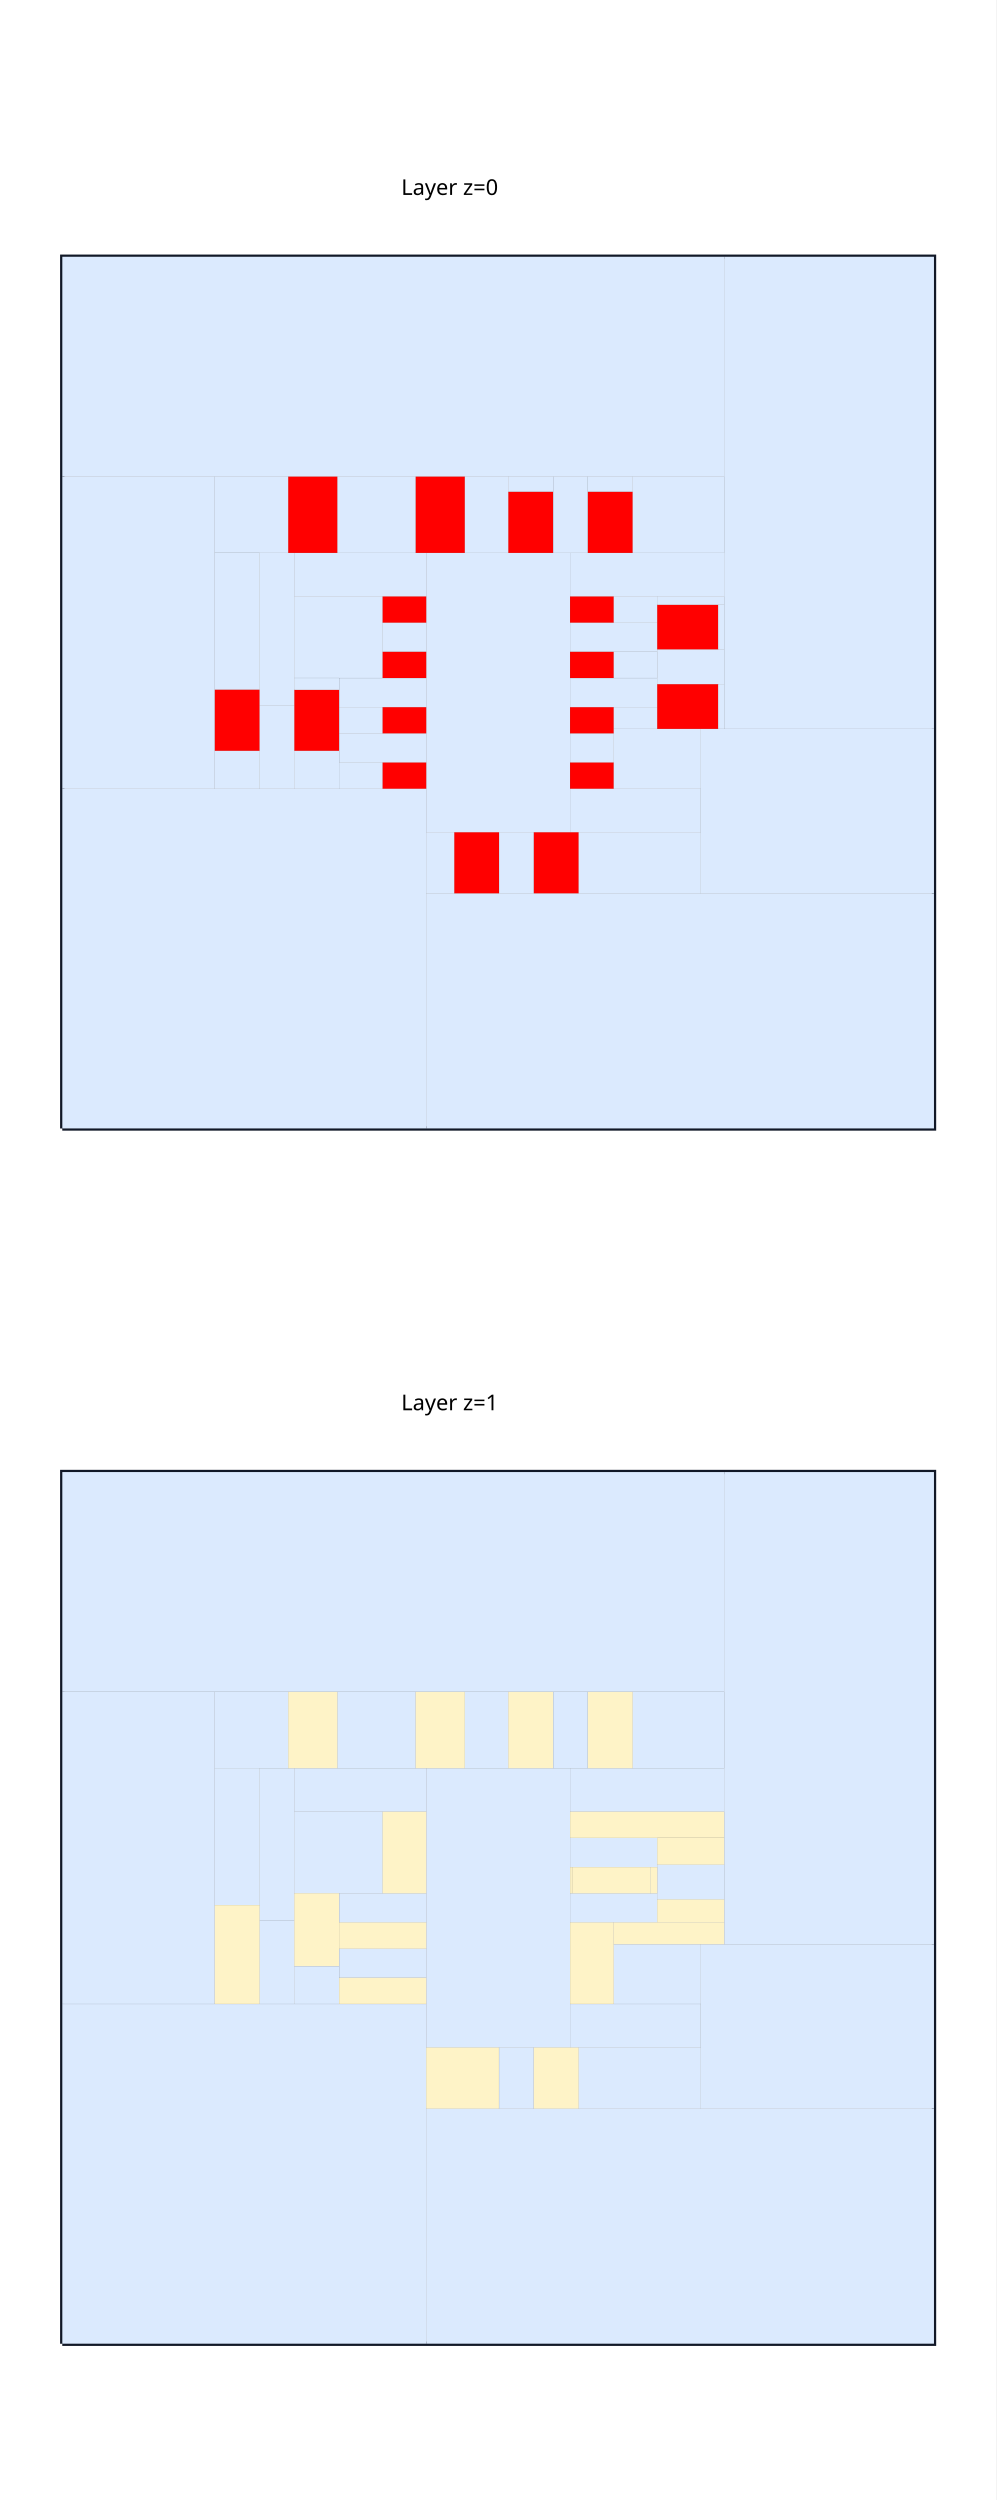
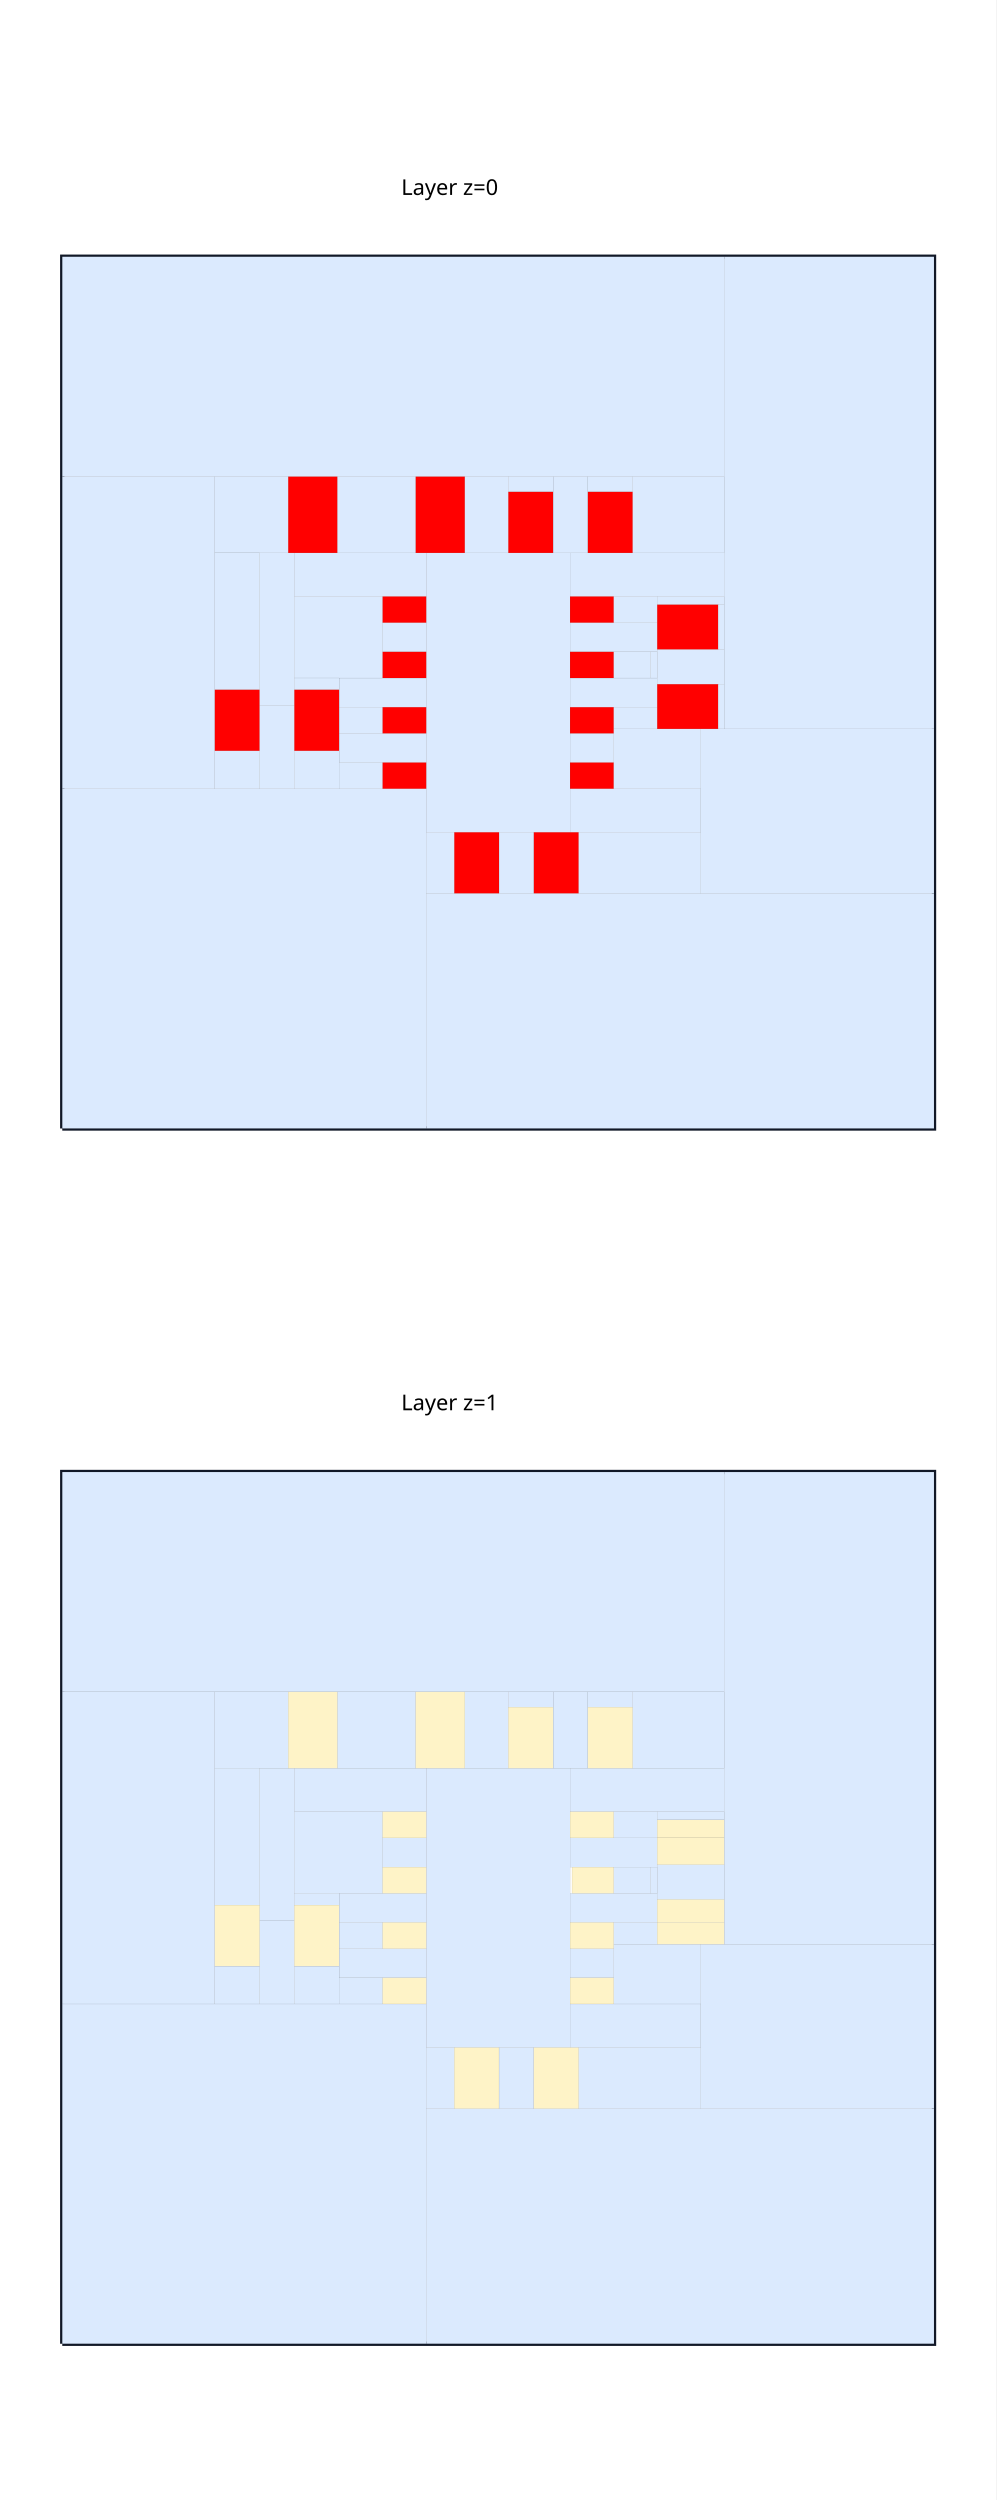
<svg xmlns="http://www.w3.org/2000/svg" width="640" height="1606" viewBox="0 0 640 1606">
  <rect width="100%" height="100%" fill="white" />
  <g>
    <polyline data-points="-10,-10 10,-10 10,10 -10,10 -10,-10" data-type="line" data-label="bounds" points="40,724.931 600,724.931 600,164.931 40,164.931 40,724.931" fill="none" stroke="#111827" stroke-width="2.8" />
  </g>
  <g>
    <polyline data-points="-10,-37.881770833333334 10,-37.881770833333334 10,-17.881770833333334 -10,-17.881770833333334 -10,-37.881770833333334" data-type="line" data-label="bounds" points="40,1505.621 600,1505.621 600,945.621 40,945.621 40,1505.621" fill="none" stroke="#111827" stroke-width="2.8" />
  </g>
  <g>
    <rect data-type="rect" data-label="node" data-x="0" data-y="0" x="273.8" y="355.191" width="92.4" height="179.48" fill="#dbeafe" stroke="black" stroke-width="0.036" />
  </g>
  <g>
    <rect data-type="rect" data-label="node" data-x="-5.825" data-y="-6.1025" x="40" y="506.671" width="233.8" height="218.26" fill="#dbeafe" stroke="black" stroke-width="0.036" />
  </g>
  <g>
    <rect data-type="rect" data-label="node" data-x="-2.65" data-y="0" x="217.8" y="435.551" width="56" height="18.76" fill="#dbeafe" stroke="black" stroke-width="0.036" />
  </g>
  <g>
    <rect data-type="rect" data-label="node" data-x="-3.1624999999999996" data-y="2.705" x="189.1" y="355.191" width="84.7" height="28" fill="#dbeafe" stroke="black" stroke-width="0.036" />
  </g>
  <g>
    <rect data-type="rect" data-label="node" data-x="3.1500000000000004" data-y="-2.705" x="366.2" y="506.671" width="84" height="28" fill="#dbeafe" stroke="black" stroke-width="0.036" />
  </g>
  <g>
    <rect data-type="rect" data-label="node" data-x="2.65" data-y="0" x="366.2" y="435.551" width="56" height="18.76" fill="#dbeafe" stroke="black" stroke-width="0.036" />
  </g>
  <g>
    <rect data-type="rect" data-label="node" data-x="3.4174999999999995" data-y="2.705" x="366.2" y="355.191" width="98.98" height="28" fill="#dbeafe" stroke="black" stroke-width="0.036" />
  </g>
  <g>
    <rect data-type="rect" data-label="node" data-x="-5.074999999999999" data-y="1.4525000000000001" x="166.7" y="355.191" width="22.4" height="98.14" fill="#dbeafe" stroke="black" stroke-width="0.036" />
  </g>
  <g>
    <rect data-type="rect" data-label="node" data-x="-2.4075000000000006" data-y="7.4775" x="40" y="164.931" width="425.18" height="141.26" fill="#dbeafe" stroke="black" stroke-width="0.036" />
  </g>
  <g>
    <rect data-type="rect" data-label="node" data-x="4.175" data-y="-7.3025" x="273.8" y="573.871" width="326.2" height="151.06" fill="#dbeafe" stroke="black" stroke-width="0.036" />
  </g>
  <g>
    <rect data-type="rect" data-label="node" data-x="7.324999999999999" data-y="-2.7187499999999996" x="450.2" y="468.241" width="149.8" height="105.63" fill="#dbeafe" stroke="black" stroke-width="0.036" />
  </g>
  <g>
    <rect data-type="rect" data-label="node" data-x="-8.25" data-y="1.3749999999999996" x="40" y="306.191" width="98" height="200.48" fill="#dbeafe" stroke="black" stroke-width="0.036" />
  </g>
  <g>
    <rect data-type="rect" data-label="node" data-x="7.592499999999999" data-y="4.58375" x="465.18" y="164.931" width="134.82" height="303.31" fill="#dbeafe" stroke="black" stroke-width="0.036" />
  </g>
  <g>
    <rect data-type="rect" data-label="node" data-x="-5.074999999999999" data-y="-1.2525000000000002" x="166.7" y="453.331" width="22.4" height="53.34" fill="#dbeafe" stroke="black" stroke-width="0.036" />
  </g>
  <g>
    <rect data-type="rect" data-label="node" data-x="-3.6624999999999996" data-y="1.27" x="189.1" y="383.191" width="56.7" height="52.36" fill="#dbeafe" stroke="black" stroke-width="0.036" />
  </g>
  <g>
    <rect data-type="rect" data-label="node" data-x="3.6500000000000004" data-y="-1.5187500000000003" x="394.2" y="468.241" width="56" height="38.43" fill="#dbeafe" stroke="black" stroke-width="0.036" />
  </g>
  <g>
    <rect data-type="rect" data-label="node" data-x="-2.65" data-y="-1.27" x="217.8" y="471.111" width="56" height="18.76" fill="#dbeafe" stroke="black" stroke-width="0.036" />
  </g>
  <g>
    <rect data-type="rect" data-label="node" data-x="2.65" data-y="1.27" x="366.2" y="399.991" width="56" height="18.76" fill="#dbeafe" stroke="black" stroke-width="0.036" />
  </g>
  <g>
    <rect data-type="rect" data-label="node" data-x="-5.657701" data-y="4.08" x="138" y="306.191" width="47.169" height="49" fill="#dbeafe" stroke="black" stroke-width="0.036" />
  </g>
  <g>
    <rect data-type="rect" data-label="node" data-x="-2.790402" data-y="4.08" x="216.669" y="306.191" width="50.4" height="49" fill="#dbeafe" stroke="black" stroke-width="0.036" />
  </g>
  <g>
    <rect data-type="rect" data-label="node" data-x="-0.2654019999999999" data-y="4.08" x="298.569" y="306.191" width="28" height="49" fill="#dbeafe" stroke="black" stroke-width="0.036" />
  </g>
  <g>
    <rect data-type="rect" data-label="node" data-x="3.247478" data-y="-3.9049999999999994" x="371.659" y="534.671" width="78.541" height="39.2" fill="#dbeafe" stroke="black" stroke-width="0.036" />
  </g>
  <g>
    <rect data-type="rect" data-label="node" data-x="4.134798999999999" data-y="4.08" x="406.369" y="306.191" width="58.811" height="49" fill="#dbeafe" stroke="black" stroke-width="0.036" />
  </g>
  <g>
    <rect data-type="rect" data-label="node" data-x="-5.9875" data-y="1.6349999999999998" x="138" y="355.191" width="28.7" height="87.92" fill="#dbeafe" stroke="black" stroke-width="0.036" />
  </g>
  <g>
    <rect data-type="rect" data-label="node" data-x="4.4174999999999995" data-y="0.5925" x="422.2" y="417.141" width="42.98" height="22.4" fill="#dbeafe" stroke="black" stroke-width="0.036" />
  </g>
  <g>
    <rect data-type="rect" data-label="node" data-x="1.659598" data-y="4.08" x="355.269" y="306.191" width="22.4" height="49" fill="#dbeafe" stroke="black" stroke-width="0.036" />
  </g>
  <g>
    <rect data-type="rect" data-label="node" data-x="0.41995599999999994" data-y="-3.9049999999999994" x="320.559" y="534.671" width="22.4" height="39.2" fill="#dbeafe" stroke="black" stroke-width="0.036" />
  </g>
  <g>
    <rect data-type="rect" data-label="node" data-x="-4.1625" data-y="-1.77" x="189.1" y="482.311" width="28.7" height="24.36" fill="#dbeafe" stroke="black" stroke-width="0.036" />
  </g>
  <g>
+     <rect data-type="rect" data-label="node" data-x="-1.3275219999999999" data-y="-3.9049999999999994" x="273.8" y="534.671" width="18.059" height="39.2" fill="#dbeafe" stroke="black" stroke-width="0.036" />
+   </g>
+   <g>
    <rect data-type="rect" data-label="node" data-x="-5.9875" data-y="-1.77" x="138" y="482.311" width="28.7" height="24.36" fill="#dbeafe" stroke="black" stroke-width="0.036" />
  </g>
  <g>
+     <rect data-type="rect" data-label="node" data-x="3.1499999999999995" data-y="1.905" x="394.2" y="383.191" width="28" height="16.8" fill="#dbeafe" stroke="black" stroke-width="0.036" />
+   </g>
+   <g>
+     <rect data-type="rect" data-label="node" data-x="4.417499999999999" data-y="2.11125" x="422.2" y="383.191" width="42.98" height="5.25" fill="#dbeafe" stroke="black" stroke-width="0.036" />
+   </g>
+   <g>
+     <rect data-type="rect" data-label="node" data-x="-2.15" data-y="1.27" x="245.8" y="399.991" width="28" height="18.76" fill="#dbeafe" stroke="black" stroke-width="0.036" />
+   </g>
+   <g>
+     <rect data-type="rect" data-label="node" data-x="2.15" data-y="-1.27" x="366.2" y="471.111" width="28" height="18.76" fill="#dbeafe" stroke="black" stroke-width="0.036" />
+   </g>
+   <g>
+     <rect data-type="rect" data-label="node" data-x="0.747098" data-y="4.779999999999999" x="326.569" y="306.191" width="28.7" height="9.8" fill="#dbeafe" stroke="black" stroke-width="0.036" />
+   </g>
+   <g>
+     <rect data-type="rect" data-label="node" data-x="2.5720979999999996" data-y="4.779999999999999" x="377.669" y="306.191" width="28.7" height="9.8" fill="#dbeafe" stroke="black" stroke-width="0.036" />
+   </g>
+   <g>
+     <rect data-type="rect" data-label="node" data-x="-4.1625" data-y="0.19999999999999973" x="189.1" y="435.551" width="28.7" height="7.56" fill="#dbeafe" stroke="black" stroke-width="0.036" />
+   </g>
+   <g>
+     <rect data-type="rect" data-label="node" data-x="3.1499999999999995" data-y="-0.58375" x="394.2" y="454.311" width="28" height="13.93" fill="#dbeafe" stroke="black" stroke-width="0.036" />
+   </g>
+   <g>
    <rect data-type="rect" data-label="node" data-x="-3.15" data-y="-1.905" x="217.8" y="489.871" width="28" height="16.8" fill="#dbeafe" stroke="black" stroke-width="0.036" />
  </g>
  <g>
    <rect data-type="rect" data-label="node" data-x="-3.15" data-y="-0.635" x="217.8" y="454.311" width="28" height="16.8" fill="#dbeafe" stroke="black" stroke-width="0.036" />
  </g>
  <g>
-     <rect data-type="rect" data-label="node" data-x="-2.15" data-y="1.27" x="245.8" y="399.991" width="28" height="18.76" fill="#dbeafe" stroke="black" stroke-width="0.036" />
-   </g>
-   <g>
-     <rect data-type="rect" data-label="node" data-x="-1.3275219999999999" data-y="-3.9049999999999994" x="273.8" y="534.671" width="18.059" height="39.2" fill="#dbeafe" stroke="black" stroke-width="0.036" />
-   </g>
-   <g>
-     <rect data-type="rect" data-label="node" data-x="0.747098" data-y="4.779999999999999" x="326.569" y="306.191" width="28.7" height="9.8" fill="#dbeafe" stroke="black" stroke-width="0.036" />
-   </g>
-   <g>
-     <rect data-type="rect" data-label="node" data-x="2.15" data-y="-1.27" x="366.2" y="471.111" width="28" height="18.76" fill="#dbeafe" stroke="black" stroke-width="0.036" />
-   </g>
-   <g>
-     <rect data-type="rect" data-label="node" data-x="2.5720979999999996" data-y="4.779999999999999" x="377.669" y="306.191" width="28.7" height="9.8" fill="#dbeafe" stroke="black" stroke-width="0.036" />
-   </g>
-   <g>
-     <rect data-type="rect" data-label="node" data-x="3.15" data-y="0.635" x="394.2" y="418.751" width="28" height="16.8" fill="#dbeafe" stroke="black" stroke-width="0.036" />
-   </g>
-   <g>
-     <rect data-type="rect" data-label="node" data-x="3.15" data-y="1.905" x="394.2" y="383.191" width="28" height="16.8" fill="#dbeafe" stroke="black" stroke-width="0.036" />
-   </g>
-   <g>
-     <rect data-type="rect" data-label="node" data-x="3.15" data-y="-0.58375" x="394.2" y="454.311" width="28" height="13.93" fill="#dbeafe" stroke="black" stroke-width="0.036" />
+     <rect data-type="rect" data-label="node" data-x="3.0725" data-y="0.635" x="394.2" y="418.751" width="23.66" height="16.8" fill="#dbeafe" stroke="black" stroke-width="0.036" />
+   </g>
+   <g>
+     <rect data-type="rect" data-label="node" data-x="3.5725" data-y="0.635" x="417.86" y="418.751" width="4.34" height="16.8" fill="#dbeafe" stroke="black" stroke-width="0.036" />
  </g>
  <g>
    <rect data-type="rect" data-label="node" data-x="-2.15" data-y="1.905" x="245.8" y="383.191" width="28" height="16.8" fill="red" stroke="black" stroke-width="0.036" />
  </g>
  <g>
    <rect data-type="rect" data-label="node" data-x="-2.15" data-y="0.635" x="245.8" y="418.751" width="28" height="16.8" fill="red" stroke="black" stroke-width="0.036" />
  </g>
  <g>
    <rect data-type="rect" data-label="node" data-x="-2.15" data-y="-0.635" x="245.8" y="454.311" width="28" height="16.8" fill="red" stroke="black" stroke-width="0.036" />
  </g>
  <g>
    <rect data-type="rect" data-label="node" data-x="-2.15" data-y="-1.905" x="245.8" y="489.871" width="28" height="16.8" fill="red" stroke="black" stroke-width="0.036" />
  </g>
  <g>
    <rect data-type="rect" data-label="node" data-x="2.15" data-y="-1.905" x="366.2" y="489.871" width="28" height="16.8" fill="red" stroke="black" stroke-width="0.036" />
  </g>
  <g>
    <rect data-type="rect" data-label="node" data-x="2.15" data-y="-0.635" x="366.2" y="454.311" width="28" height="16.8" fill="red" stroke="black" stroke-width="0.036" />
  </g>
  <g>
    <rect data-type="rect" data-label="node" data-x="2.15" data-y="0.635" x="366.2" y="418.751" width="28" height="16.8" fill="red" stroke="black" stroke-width="0.036" />
  </g>
  <g>
    <rect data-type="rect" data-label="node" data-x="2.15" data-y="1.905" x="366.2" y="383.191" width="28" height="16.8" fill="red" stroke="black" stroke-width="0.036" />
  </g>
  <g>
    <rect data-type="rect" data-label="node" data-x="0.7470976920476617" data-y="3.9050000000000002" x="326.569" y="315.991" width="28.7" height="39.2" fill="red" stroke="black" stroke-width="0.036" />
  </g>
  <g>
    <rect data-type="rect" data-label="node" data-x="2.572097692047662" data-y="3.9050000000000002" x="377.669" y="315.991" width="28.7" height="39.2" fill="red" stroke="black" stroke-width="0.036" />
  </g>
  <g>
    <rect data-type="rect" data-label="node" data-x="4.35" data-y="1.5050000000000003" x="422.2" y="388.441" width="39.2" height="28.7" fill="red" stroke="black" stroke-width="0.036" />
  </g>
  <g>
    <rect data-type="rect" data-label="node" data-x="4.35" data-y="-0.31999999999999973" x="422.2" y="439.541" width="39.2" height="28.7" fill="red" stroke="black" stroke-width="0.036" />
  </g>
  <g>
    <rect data-type="rect" data-label="node" data-x="-4.252902307952339" data-y="4.08" x="185.169" y="306.191" width="31.5" height="49" fill="red" stroke="black" stroke-width="0.036" />
  </g>
  <g>
    <rect data-type="rect" data-label="node" data-x="-1.327902307952339" data-y="4.08" x="267.069" y="306.191" width="31.5" height="49" fill="red" stroke="black" stroke-width="0.036" />
  </g>
  <g>
    <rect data-type="rect" data-label="node" data-x="1.332455957700033" data-y="-3.9050000000000002" x="342.959" y="534.671" width="28.7" height="39.2" fill="red" stroke="black" stroke-width="0.036" />
  </g>
  <g>
    <rect data-type="rect" data-label="node" data-x="-0.49254404229996696" data-y="-3.9050000000000002" x="291.859" y="534.671" width="28.7" height="39.2" fill="red" stroke="black" stroke-width="0.036" />
  </g>
  <g>
    <rect data-type="rect" data-label="node" data-x="-4.1625000000000005" data-y="-0.6350000000000005" x="189.1" y="443.111" width="28.7" height="39.2" fill="red" stroke="black" stroke-width="0.036" />
  </g>
  <g>
    <rect data-type="rect" data-label="node" data-x="-5.9875" data-y="-0.635" x="138" y="443.111" width="28.7" height="39.2" fill="red" stroke="black" stroke-width="0.036" />
  </g>
  <g>
-     <rect data-type="rect" data-label="node" data-x="-4.1625" data-y="0.19999999999999973" x="189.1" y="435.551" width="28.7" height="7.56" fill="#dbeafe" stroke="black" stroke-width="0.036" />
-   </g>
-   <g>
-     <rect data-type="rect" data-label="node" data-x="4.4174999999999995" data-y="2.11125" x="422.2" y="383.191" width="42.98" height="5.25" fill="#dbeafe" stroke="black" stroke-width="0.036" />
-   </g>
-   <g>
    <rect data-type="rect" data-label="node" data-x="5.117499999999999" data-y="-0.31999999999999973" x="461.4" y="439.541" width="3.78" height="28.7" fill="#dbeafe" stroke="black" stroke-width="0.036" />
  </g>
  <g>
    <rect data-type="rect" data-label="node" data-x="5.1175" data-y="1.505" x="461.4" y="388.441" width="3.78" height="28.7" fill="#dbeafe" stroke="black" stroke-width="0.036" />
  </g>
  <g>
    <rect data-type="rect" data-label="node" data-x="0" data-y="-27.881770833333334" x="273.8" y="1135.881" width="92.4" height="179.48" fill="#dbeafe" stroke="black" stroke-width="0.036" />
  </g>
  <g>
    <rect data-type="rect" data-label="node" data-x="-5.825" data-y="-33.98427083333333" x="40" y="1287.361" width="233.8" height="218.26" fill="#dbeafe" stroke="black" stroke-width="0.036" />
  </g>
  <g>
    <rect data-type="rect" data-label="node" data-x="-2.65" data-y="-27.881770833333334" x="217.8" y="1216.241" width="56" height="18.76" fill="#dbeafe" stroke="black" stroke-width="0.036" />
  </g>
  <g>
    <rect data-type="rect" data-label="node" data-x="-3.1624999999999996" data-y="-25.176770833333336" x="189.1" y="1135.881" width="84.7" height="28" fill="#dbeafe" stroke="black" stroke-width="0.036" />
  </g>
  <g>
    <rect data-type="rect" data-label="node" data-x="3.1500000000000004" data-y="-30.586770833333333" x="366.2" y="1287.361" width="84" height="28" fill="#dbeafe" stroke="black" stroke-width="0.036" />
  </g>
  <g>
    <rect data-type="rect" data-label="node" data-x="2.65" data-y="-27.881770833333334" x="366.2" y="1216.241" width="56" height="18.76" fill="#dbeafe" stroke="black" stroke-width="0.036" />
  </g>
  <g>
    <rect data-type="rect" data-label="node" data-x="3.4174999999999995" data-y="-25.176770833333336" x="366.2" y="1135.881" width="98.98" height="28" fill="#dbeafe" stroke="black" stroke-width="0.036" />
  </g>
  <g>
    <rect data-type="rect" data-label="node" data-x="-5.074999999999999" data-y="-26.429270833333334" x="166.7" y="1135.881" width="22.4" height="98.14" fill="#dbeafe" stroke="black" stroke-width="0.036" />
  </g>
  <g>
    <rect data-type="rect" data-label="node" data-x="-2.4075000000000006" data-y="-20.404270833333335" x="40" y="945.621" width="425.18" height="141.26" fill="#dbeafe" stroke="black" stroke-width="0.036" />
  </g>
  <g>
    <rect data-type="rect" data-label="node" data-x="4.175" data-y="-35.184270833333336" x="273.8" y="1354.561" width="326.2" height="151.06" fill="#dbeafe" stroke="black" stroke-width="0.036" />
  </g>
  <g>
    <rect data-type="rect" data-label="node" data-x="7.324999999999999" data-y="-30.600520833333334" x="450.2" y="1248.931" width="149.8" height="105.63" fill="#dbeafe" stroke="black" stroke-width="0.036" />
  </g>
  <g>
    <rect data-type="rect" data-label="node" data-x="-8.25" data-y="-26.506770833333334" x="40" y="1086.881" width="98" height="200.48" fill="#dbeafe" stroke="black" stroke-width="0.036" />
  </g>
  <g>
    <rect data-type="rect" data-label="node" data-x="7.592499999999999" data-y="-23.298020833333332" x="465.18" y="945.621" width="134.82" height="303.31" fill="#dbeafe" stroke="black" stroke-width="0.036" />
  </g>
  <g>
    <rect data-type="rect" data-label="node" data-x="-5.074999999999999" data-y="-29.134270833333336" x="166.7" y="1234.021" width="22.4" height="53.34" fill="#dbeafe" stroke="black" stroke-width="0.036" />
  </g>
  <g>
    <rect data-type="rect" data-label="node" data-x="-3.6624999999999996" data-y="-26.611770833333335" x="189.1" y="1163.881" width="56.7" height="52.36" fill="#dbeafe" stroke="black" stroke-width="0.036" />
  </g>
  <g>
    <rect data-type="rect" data-label="node" data-x="3.6500000000000004" data-y="-29.400520833333335" x="394.2" y="1248.931" width="56" height="38.43" fill="#dbeafe" stroke="black" stroke-width="0.036" />
  </g>
  <g>
    <rect data-type="rect" data-label="node" data-x="-2.65" data-y="-29.151770833333334" x="217.8" y="1251.801" width="56" height="18.76" fill="#dbeafe" stroke="black" stroke-width="0.036" />
  </g>
  <g>
    <rect data-type="rect" data-label="node" data-x="2.65" data-y="-26.611770833333335" x="366.2" y="1180.681" width="56" height="18.76" fill="#dbeafe" stroke="black" stroke-width="0.036" />
  </g>
  <g>
    <rect data-type="rect" data-label="node" data-x="-5.657701" data-y="-23.801770833333336" x="138" y="1086.881" width="47.169" height="49" fill="#dbeafe" stroke="black" stroke-width="0.036" />
  </g>
  <g>
    <rect data-type="rect" data-label="node" data-x="-2.790402" data-y="-23.801770833333336" x="216.669" y="1086.881" width="50.4" height="49" fill="#dbeafe" stroke="black" stroke-width="0.036" />
  </g>
  <g>
    <rect data-type="rect" data-label="node" data-x="-0.2654019999999999" data-y="-23.801770833333336" x="298.569" y="1086.881" width="28" height="49" fill="#dbeafe" stroke="black" stroke-width="0.036" />
  </g>
  <g>
    <rect data-type="rect" data-label="node" data-x="3.247478" data-y="-31.786770833333335" x="371.659" y="1315.361" width="78.541" height="39.2" fill="#dbeafe" stroke="black" stroke-width="0.036" />
  </g>
  <g>
    <rect data-type="rect" data-label="node" data-x="4.134798999999999" data-y="-23.801770833333336" x="406.369" y="1086.881" width="58.811" height="49" fill="#dbeafe" stroke="black" stroke-width="0.036" />
  </g>
  <g>
    <rect data-type="rect" data-label="node" data-x="-5.9875" data-y="-26.246770833333336" x="138" y="1135.881" width="28.7" height="87.92" fill="#dbeafe" stroke="black" stroke-width="0.036" />
  </g>
  <g>
    <rect data-type="rect" data-label="node" data-x="4.4174999999999995" data-y="-27.289270833333333" x="422.2" y="1197.831" width="42.98" height="22.4" fill="#dbeafe" stroke="black" stroke-width="0.036" />
  </g>
  <g>
    <rect data-type="rect" data-label="node" data-x="1.659598" data-y="-23.801770833333336" x="355.269" y="1086.881" width="22.4" height="49" fill="#dbeafe" stroke="black" stroke-width="0.036" />
  </g>
  <g>
    <rect data-type="rect" data-label="node" data-x="0.41995599999999994" data-y="-31.786770833333335" x="320.559" y="1315.361" width="22.4" height="39.2" fill="#dbeafe" stroke="black" stroke-width="0.036" />
  </g>
  <g>
    <rect data-type="rect" data-label="node" data-x="-4.1625" data-y="-29.651770833333334" x="189.1" y="1263.001" width="28.7" height="24.36" fill="#dbeafe" stroke="black" stroke-width="0.036" />
  </g>
  <g>
+     <rect data-type="rect" data-label="node" data-x="-1.3275219999999999" data-y="-31.786770833333335" x="273.8" y="1315.361" width="18.059" height="39.2" fill="#dbeafe" stroke="black" stroke-width="0.036" />
+   </g>
+   <g>
+     <rect data-type="rect" data-label="node" data-x="-5.9875" data-y="-29.651770833333334" x="138" y="1263.001" width="28.7" height="24.36" fill="#dbeafe" stroke="black" stroke-width="0.036" />
+   </g>
+   <g>
+     <rect data-type="rect" data-label="node" data-x="3.1499999999999995" data-y="-25.976770833333333" x="394.2" y="1163.881" width="28" height="16.8" fill="#dbeafe" stroke="black" stroke-width="0.036" />
+   </g>
+   <g>
+     <rect data-type="rect" data-label="node" data-x="4.417499999999999" data-y="-25.770520833333336" x="422.2" y="1163.881" width="42.98" height="5.25" fill="#dbeafe" stroke="black" stroke-width="0.036" />
+   </g>
+   <g>
+     <rect data-type="rect" data-label="node" data-x="-2.15" data-y="-26.611770833333335" x="245.8" y="1180.681" width="28" height="18.76" fill="#dbeafe" stroke="black" stroke-width="0.036" />
+   </g>
+   <g>
+     <rect data-type="rect" data-label="node" data-x="2.15" data-y="-29.151770833333334" x="366.2" y="1251.801" width="28" height="18.76" fill="#dbeafe" stroke="black" stroke-width="0.036" />
+   </g>
+   <g>
+     <rect data-type="rect" data-label="node" data-x="0.747098" data-y="-23.101770833333333" x="326.569" y="1086.881" width="28.7" height="9.8" fill="#dbeafe" stroke="black" stroke-width="0.036" />
+   </g>
+   <g>
+     <rect data-type="rect" data-label="node" data-x="2.5720979999999996" data-y="-23.101770833333333" x="377.669" y="1086.881" width="28.7" height="9.8" fill="#dbeafe" stroke="black" stroke-width="0.036" />
+   </g>
+   <g>
+     <rect data-type="rect" data-label="node" data-x="-4.1625" data-y="-27.681770833333335" x="189.1" y="1216.241" width="28.7" height="7.56" fill="#dbeafe" stroke="black" stroke-width="0.036" />
+   </g>
+   <g>
+     <rect data-type="rect" data-label="node" data-x="3.1499999999999995" data-y="-28.465520833333333" x="394.2" y="1235.001" width="28" height="13.93" fill="#dbeafe" stroke="black" stroke-width="0.036" />
+   </g>
+   <g>
+     <rect data-type="rect" data-label="node" data-x="-3.15" data-y="-29.786770833333335" x="217.8" y="1270.561" width="28" height="16.8" fill="#dbeafe" stroke="black" stroke-width="0.036" />
+   </g>
+   <g>
+     <rect data-type="rect" data-label="node" data-x="-3.15" data-y="-28.516770833333336" x="217.8" y="1235.001" width="28" height="16.8" fill="#dbeafe" stroke="black" stroke-width="0.036" />
+   </g>
+   <g>
+     <rect data-type="rect" data-label="node" data-x="3.0725" data-y="-27.246770833333333" x="394.2" y="1199.441" width="23.66" height="16.8" fill="#dbeafe" stroke="black" stroke-width="0.036" />
+   </g>
+   <g>
+     <rect data-type="rect" data-label="node" data-x="3.5725" data-y="-27.246770833333333" x="417.86" y="1199.441" width="4.34" height="16.8" fill="#dbeafe" stroke="black" stroke-width="0.036" />
+   </g>
+   <g>
    <rect data-type="rect" data-label="node" data-x="-4.252902" data-y="-23.801770833333336" x="185.169" y="1086.881" width="31.5" height="49" fill="#fef3c7" stroke="black" stroke-width="0.036" />
  </g>
  <g>
    <rect data-type="rect" data-label="node" data-x="-1.327902" data-y="-23.801770833333336" x="267.069" y="1086.881" width="31.5" height="49" fill="#fef3c7" stroke="black" stroke-width="0.036" />
  </g>
  <g>
-     <rect data-type="rect" data-label="node" data-x="0.747098" data-y="-23.801770833333336" x="326.569" y="1086.881" width="28.7" height="49" fill="#fef3c7" stroke="black" stroke-width="0.036" />
-   </g>
-   <g>
-     <rect data-type="rect" data-label="node" data-x="2.5720979999999996" data-y="-23.801770833333336" x="377.669" y="1086.881" width="28.7" height="49" fill="#fef3c7" stroke="black" stroke-width="0.036" />
+     <rect data-type="rect" data-label="node" data-x="0.747098" data-y="-23.976770833333333" x="326.569" y="1096.681" width="28.7" height="39.2" fill="#fef3c7" stroke="black" stroke-width="0.036" />
+   </g>
+   <g>
+     <rect data-type="rect" data-label="node" data-x="2.5720979999999996" data-y="-23.976770833333333" x="377.669" y="1096.681" width="28.7" height="39.2" fill="#fef3c7" stroke="black" stroke-width="0.036" />
  </g>
  <g>
    <rect data-type="rect" data-label="node" data-x="1.3324559999999999" data-y="-31.786770833333335" x="342.959" y="1315.361" width="28.7" height="39.2" fill="#fef3c7" stroke="black" stroke-width="0.036" />
  </g>
  <g>
-     <rect data-type="rect" data-label="node" data-x="-0.8150219999999999" data-y="-31.786770833333335" x="273.8" y="1315.361" width="46.759" height="39.2" fill="#fef3c7" stroke="black" stroke-width="0.036" />
-   </g>
-   <g>
-     <rect data-type="rect" data-label="node" data-x="-2.15" data-y="-26.611770833333335" x="245.8" y="1163.881" width="28" height="52.36" fill="#fef3c7" stroke="black" stroke-width="0.036" />
-   </g>
-   <g>
-     <rect data-type="rect" data-label="node" data-x="3.4174999999999995" data-y="-25.976770833333333" x="366.2" y="1163.881" width="98.98" height="16.8" fill="#fef3c7" stroke="black" stroke-width="0.036" />
-   </g>
-   <g>
-     <rect data-type="rect" data-label="node" data-x="-2.65" data-y="-29.786770833333335" x="217.8" y="1270.561" width="56" height="16.8" fill="#fef3c7" stroke="black" stroke-width="0.036" />
-   </g>
-   <g>
-     <rect data-type="rect" data-label="node" data-x="2.5949999999999998" data-y="-27.246770833333333" x="367.46" y="1199.441" width="50.4" height="16.8" fill="#fef3c7" stroke="black" stroke-width="0.036" />
-   </g>
-   <g>
-     <rect data-type="rect" data-label="node" data-x="-5.9875" data-y="-28.951770833333335" x="138" y="1223.801" width="28.7" height="63.56" fill="#fef3c7" stroke="black" stroke-width="0.036" />
+     <rect data-type="rect" data-label="node" data-x="-0.49254399999999987" data-y="-31.786770833333335" x="291.859" y="1315.361" width="28.7" height="39.2" fill="#fef3c7" stroke="black" stroke-width="0.036" />
+   </g>
+   <g>
+     <rect data-type="rect" data-label="node" data-x="-2.15" data-y="-27.246770833333333" x="245.8" y="1199.441" width="28" height="16.8" fill="#fef3c7" stroke="black" stroke-width="0.036" />
+   </g>
+   <g>
+     <rect data-type="rect" data-label="node" data-x="-2.15" data-y="-25.976770833333333" x="245.8" y="1163.881" width="28" height="16.8" fill="#fef3c7" stroke="black" stroke-width="0.036" />
+   </g>
+   <g>
+     <rect data-type="rect" data-label="node" data-x="2.15" data-y="-25.976770833333333" x="366.2" y="1163.881" width="28" height="16.8" fill="#fef3c7" stroke="black" stroke-width="0.036" />
+   </g>
+   <g>
+     <rect data-type="rect" data-label="node" data-x="4.417499999999999" data-y="-26.070520833333333" x="422.2" y="1169.131" width="42.98" height="11.55" fill="#fef3c7" stroke="black" stroke-width="0.036" />
+   </g>
+   <g>
+     <rect data-type="rect" data-label="node" data-x="-2.15" data-y="-29.786770833333335" x="245.8" y="1270.561" width="28" height="16.8" fill="#fef3c7" stroke="black" stroke-width="0.036" />
+   </g>
+   <g>
+     <rect data-type="rect" data-label="node" data-x="2.1725" data-y="-27.246770833333333" x="367.46" y="1199.441" width="26.74" height="16.8" fill="#fef3c7" stroke="black" stroke-width="0.036" />
+   </g>
+   <g>
+     <rect data-type="rect" data-label="node" data-x="-5.9875" data-y="-28.516770833333336" x="138" y="1223.801" width="28.7" height="39.2" fill="#fef3c7" stroke="black" stroke-width="0.036" />
  </g>
  <g>
    <rect data-type="rect" data-label="node" data-x="4.4174999999999995" data-y="-26.583020833333336" x="422.2" y="1180.681" width="42.98" height="17.15" fill="#fef3c7" stroke="black" stroke-width="0.036" />
  </g>
  <g>
-     <rect data-type="rect" data-label="node" data-x="2.15" data-y="-29.151770833333334" x="366.2" y="1235.001" width="28" height="52.36" fill="#fef3c7" stroke="black" stroke-width="0.036" />
+     <rect data-type="rect" data-label="node" data-x="2.15" data-y="-29.786770833333335" x="366.2" y="1270.561" width="28" height="16.8" fill="#fef3c7" stroke="black" stroke-width="0.036" />
+   </g>
+   <g>
+     <rect data-type="rect" data-label="node" data-x="2.15" data-y="-28.516770833333336" x="366.2" y="1235.001" width="28" height="16.8" fill="#fef3c7" stroke="black" stroke-width="0.036" />
  </g>
  <g>
    <rect data-type="rect" data-label="node" data-x="4.4174999999999995" data-y="-27.953020833333333" x="422.2" y="1220.231" width="42.98" height="14.77" fill="#fef3c7" stroke="black" stroke-width="0.036" />
  </g>
  <g>
-     <rect data-type="rect" data-label="node" data-x="3.9174999999999995" data-y="-28.465520833333333" x="394.2" y="1235.001" width="70.98" height="13.93" fill="#fef3c7" stroke="black" stroke-width="0.036" />
-   </g>
-   <g>
-     <rect data-type="rect" data-label="node" data-x="-4.1625" data-y="-28.381770833333334" x="189.1" y="1216.241" width="28.7" height="46.76" fill="#fef3c7" stroke="black" stroke-width="0.036" />
-   </g>
-   <g>
-     <rect data-type="rect" data-label="node" data-x="-2.65" data-y="-28.516770833333336" x="217.8" y="1235.001" width="56" height="16.8" fill="#fef3c7" stroke="black" stroke-width="0.036" />
-   </g>
-   <g>
-     <rect data-type="rect" data-label="node" data-x="1.6724999999999999" data-y="-27.246770833333333" x="366.2" y="1199.441" width="1.26" height="16.8" fill="#fef3c7" stroke="black" stroke-width="0.036" />
-   </g>
-   <g>
-     <rect data-type="rect" data-label="node" data-x="3.5725" data-y="-27.246770833333333" x="417.86" y="1199.441" width="4.34" height="16.8" fill="#fef3c7" stroke="black" stroke-width="0.036" />
+     <rect data-type="rect" data-label="node" data-x="4.4174999999999995" data-y="-28.465520833333333" x="422.2" y="1235.001" width="42.98" height="13.93" fill="#fef3c7" stroke="black" stroke-width="0.036" />
+   </g>
+   <g>
+     <rect data-type="rect" data-label="node" data-x="-4.1625" data-y="-28.516770833333336" x="189.1" y="1223.801" width="28.7" height="39.2" fill="#fef3c7" stroke="black" stroke-width="0.036" />
+   </g>
+   <g>
+     <rect data-type="rect" data-label="node" data-x="-2.15" data-y="-28.516770833333336" x="245.8" y="1235.001" width="28" height="16.8" fill="#fef3c7" stroke="black" stroke-width="0.036" />
  </g>
  <text data-type="text" data-label="Layer z=0" data-x="0" data-y="11.805416666666666" x="320" y="114.379" fill="black" font-size="14" font-family="sans-serif" text-anchor="end" dominant-baseline="text-before-edge">Layer z=0</text>
  <text data-type="text" data-label="Layer z=1" data-x="0" data-y="-16.07635416666667" x="320" y="895.069" fill="black" font-size="14" font-family="sans-serif" text-anchor="end" dominant-baseline="text-before-edge">Layer z=1</text>
  <g id="crosshair" style="display: none">
    <line id="crosshair-h" y1="0" y2="1606" stroke="#666" stroke-width="0.5" />
    <line id="crosshair-v" x1="0" x2="640" stroke="#666" stroke-width="0.5" />
    <text id="coordinates" font-family="monospace" font-size="12" fill="#666" />
  </g>
</svg>
